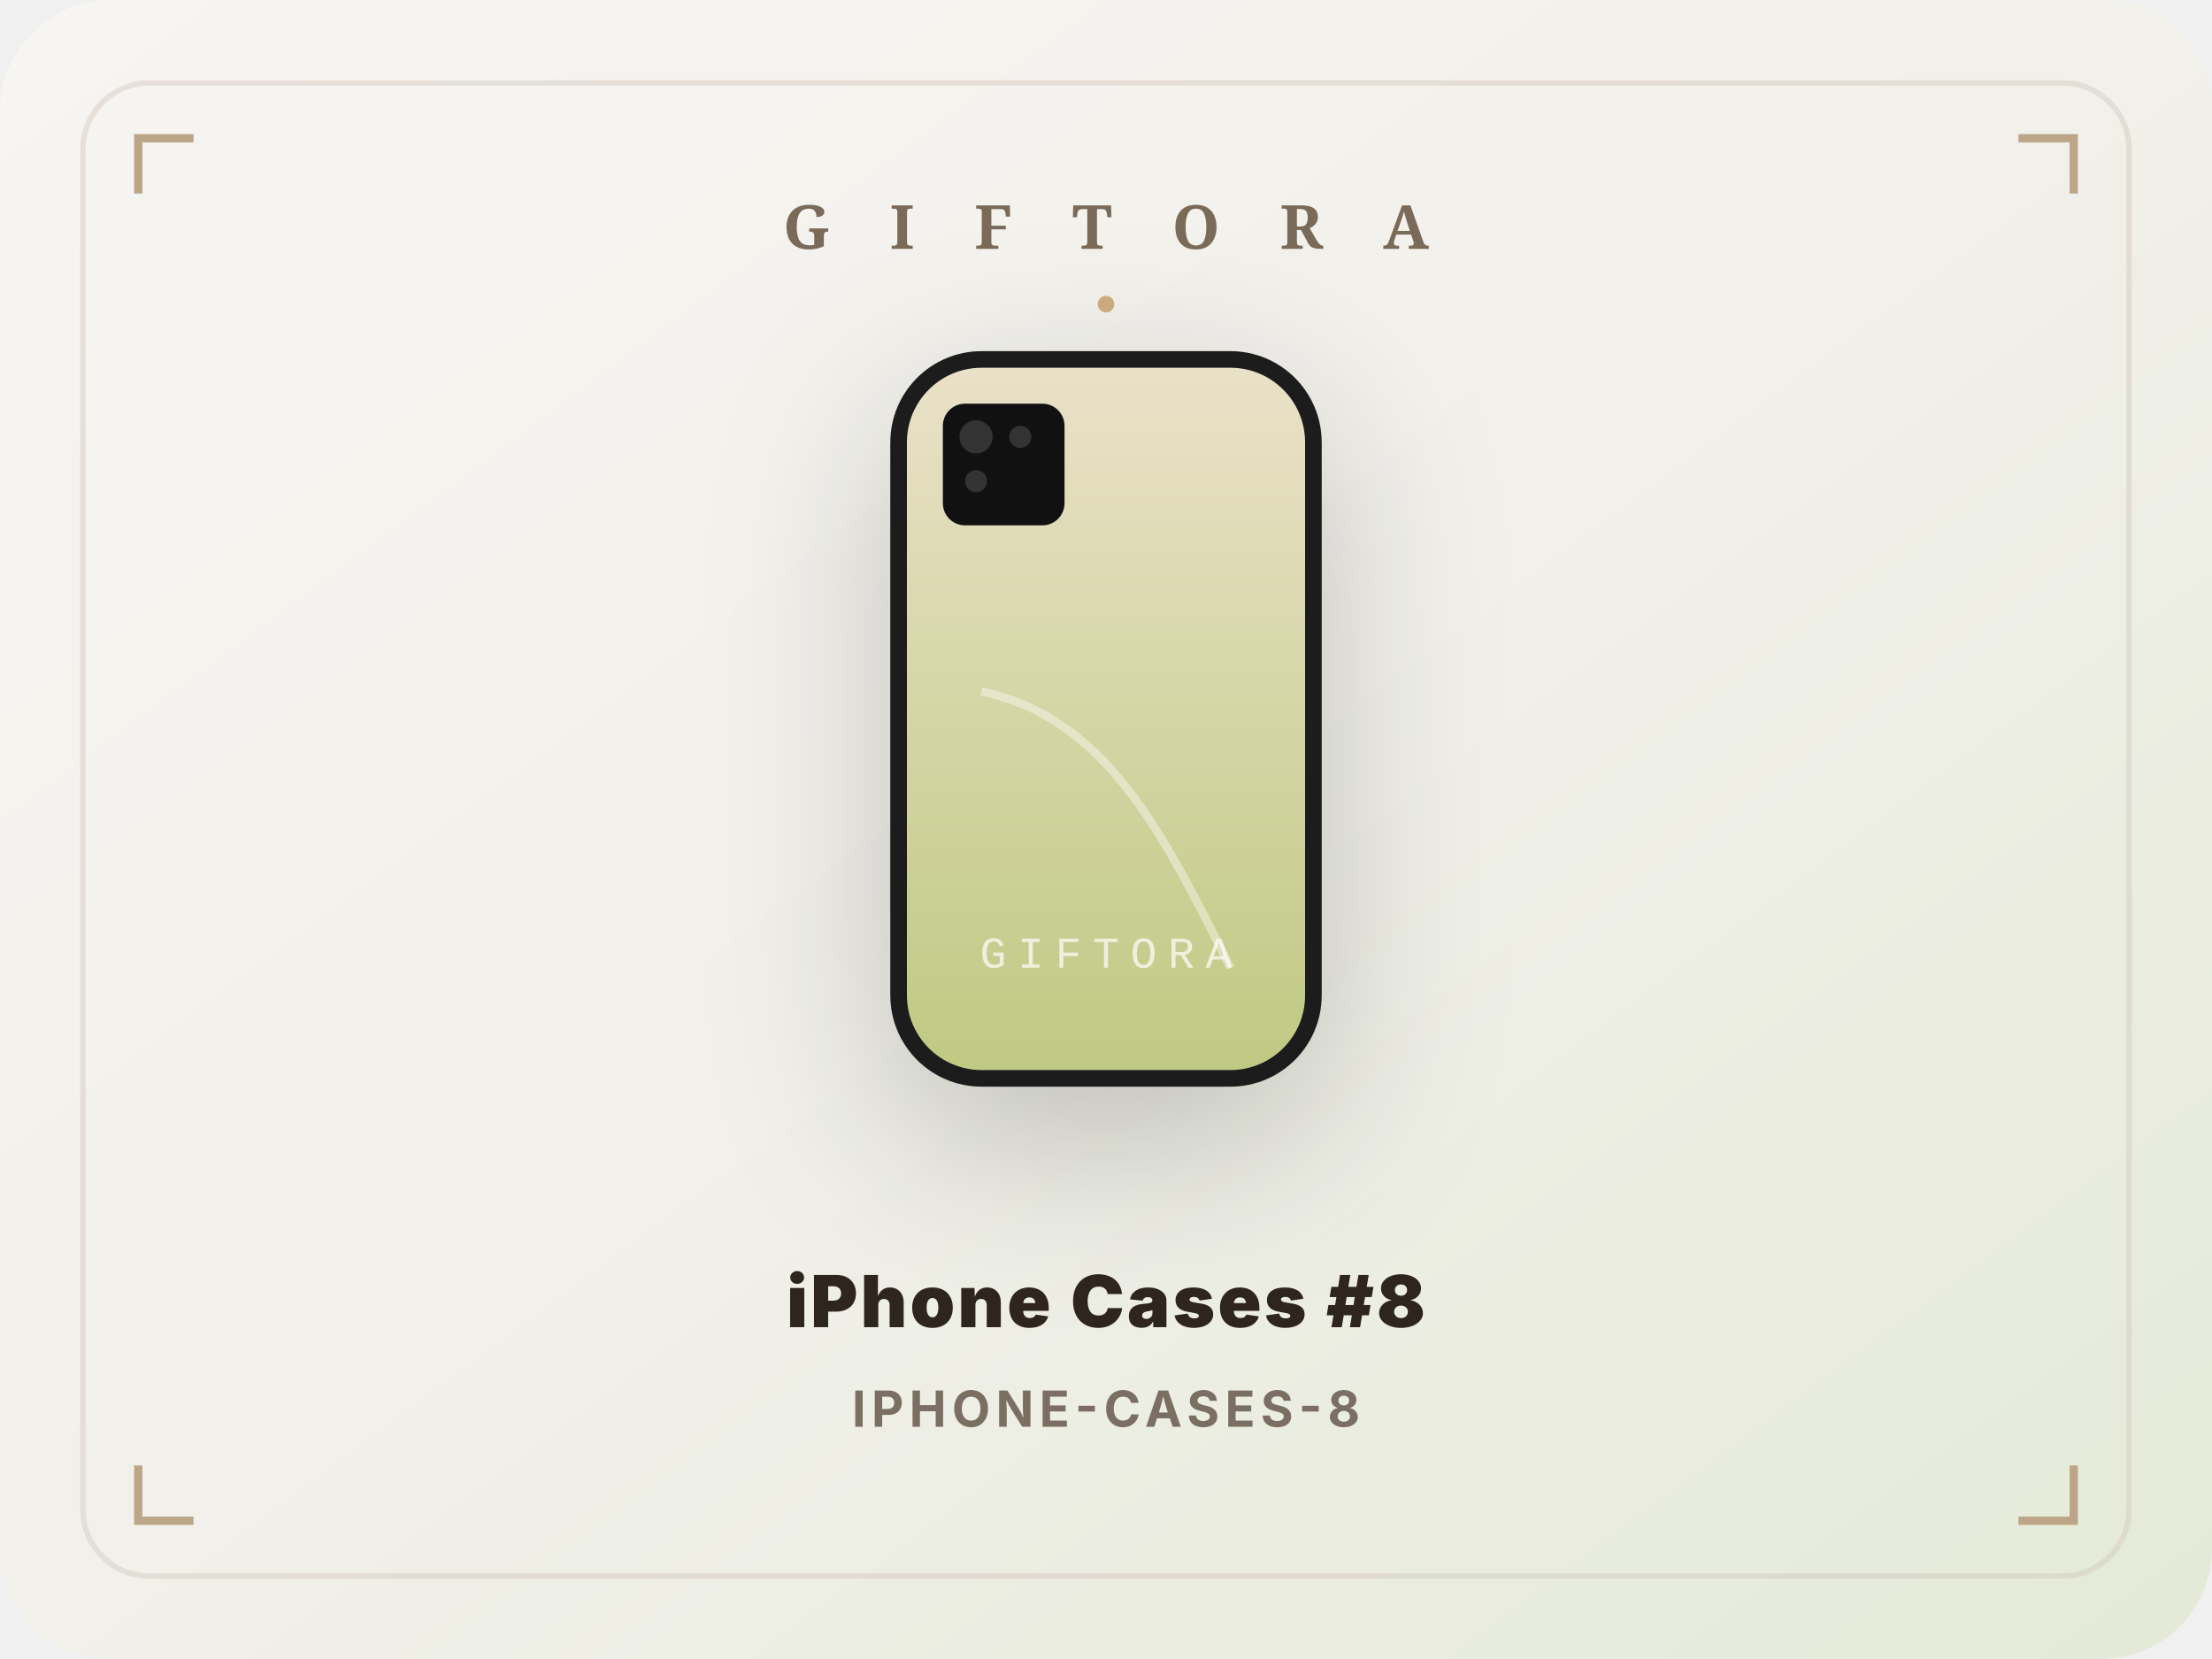
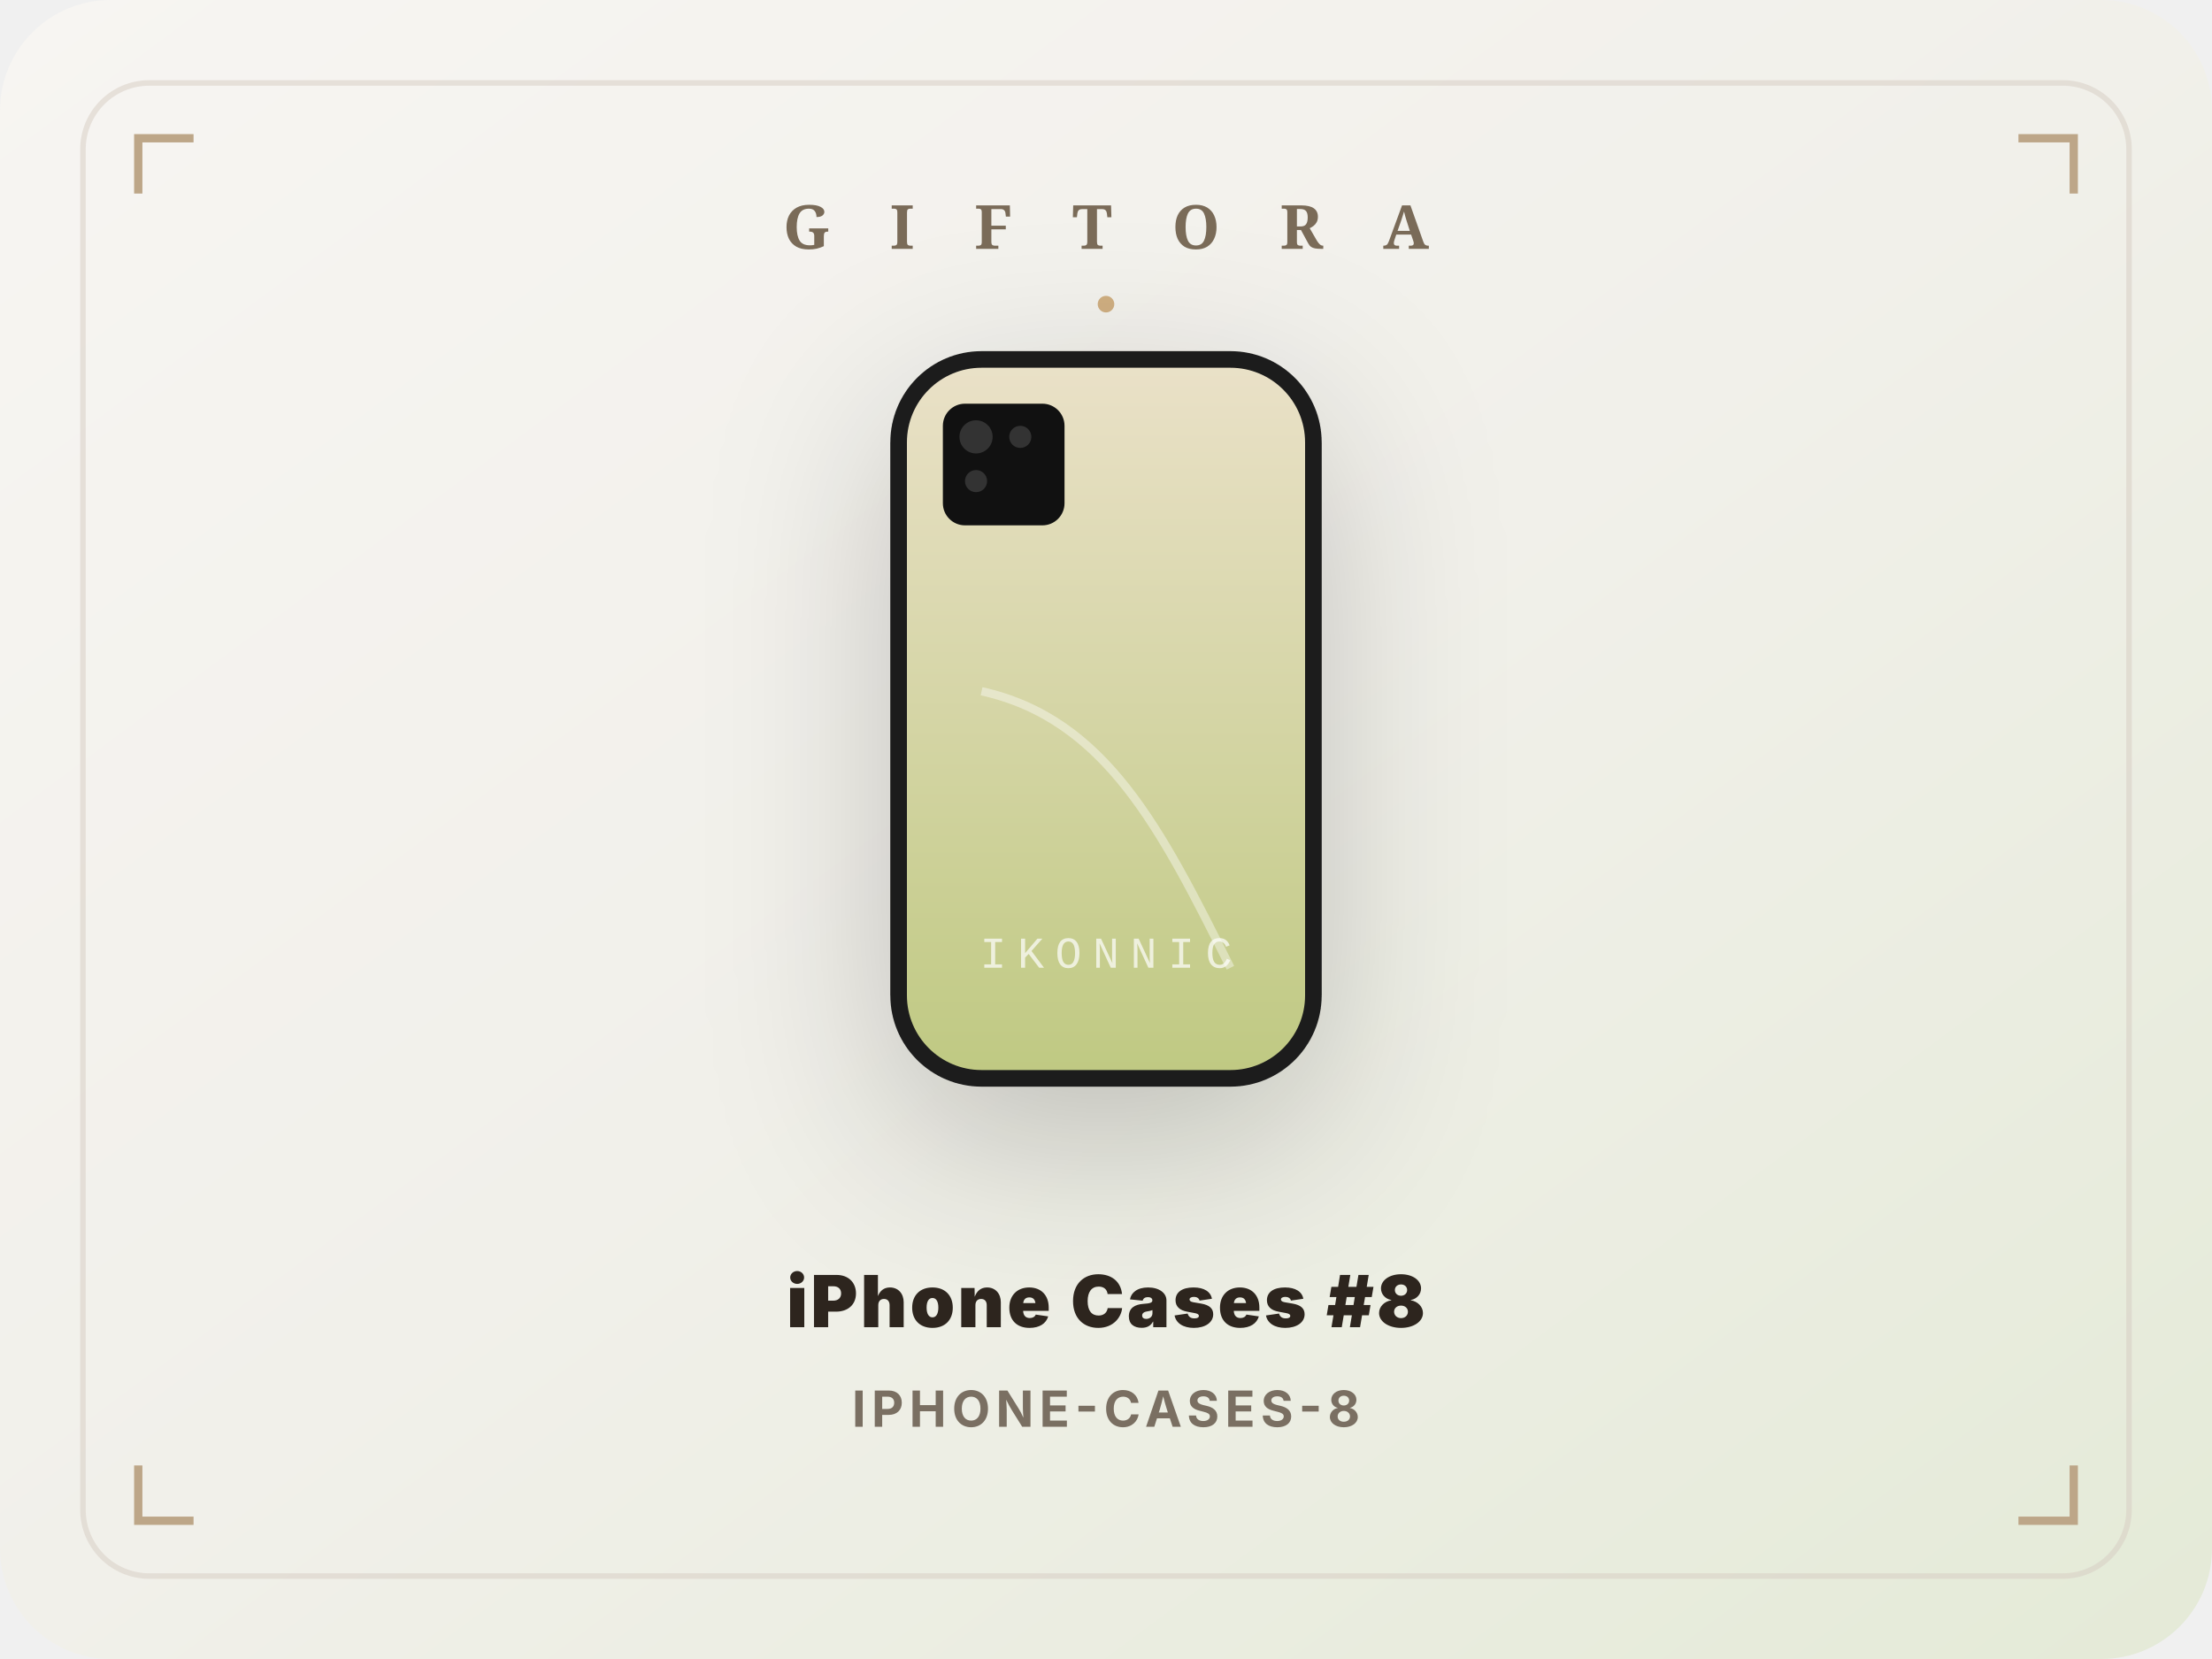
<svg xmlns="http://www.w3.org/2000/svg" viewBox="0 0 400 300" width="100%" height="100%">
  <defs>
    <linearGradient id="grad_iphone-cases_7" x1="0%" y1="0%" x2="100%" y2="100%">
      <stop offset="0%" stop-color="hsl(34, 25%, 96%)" />
      <stop offset="50%" stop-color="hsl(54, 20%, 93%)" />
      <stop offset="100%" stop-color="hsl(79, 30%, 88%)" />
    </linearGradient>
    <linearGradient id="mock_grad_iphone-cases_7" x1="0%" y1="0%" x2="0%" y2="100%">
      <stop offset="0%" stop-color="hsl(44, 45%, 85%)" />
      <stop offset="100%" stop-color="hsl(69, 40%, 65%)" />
    </linearGradient>
    <linearGradient id="stud_grad" x1="0%" y1="0%" x2="100%" y2="100%">
      <stop offset="0%" stop-color="#ffffff" />
      <stop offset="40%" stop-color="#d4af37" />
      <stop offset="100%" stop-color="#aa7c11" />
    </linearGradient>
  </defs>
  <rect width="400" height="300" rx="20" fill="url(#grad_iphone-cases_7)" />
  <rect x="15" y="15" width="370" height="270" rx="12" fill="none" stroke="hsl(34, 20%, 80%)" stroke-width="1" stroke-opacity="0.5" />
  <text x="200" y="45" font-family="'Georgia', serif" font-size="11" font-weight="900" fill="#7a6b58" text-anchor="middle" letter-spacing="4">G I F T O R A</text>
  <circle cx="200" cy="55" r="1.5" fill="#cfae81" />
  <rect x="162.5" y="65.0" width="75" height="130" rx="15" fill="url(#mock_grad_iphone-cases_7)" stroke="#1a1a1a" stroke-width="3" filter="drop-shadow(0px 10px 16px rgba(0,0,0,0.2))" />
  <rect x="170.5" y="73.0" width="22" height="22" rx="4" fill="#111111" />
  <circle cx="176.5" cy="79.0" r="3" fill="#333" />
  <circle cx="184.5" cy="79.0" r="2" fill="#333" />
  <circle cx="176.5" cy="87.0" r="2" fill="#333" />
  <path d="M 177.5 125.0 C 200 130 210 150 222.5 175.0" fill="none" stroke="#ffffff" stroke-width="1.5" stroke-opacity="0.4" />
-   <text x="200" y="175" font-family="'Courier New', monospace" font-size="8" fill="#ffffff" fill-opacity="0.7" text-anchor="middle" letter-spacing="2">GIFTORA</text>
+   <text x="200" y="175" font-family="'Courier New', monospace" font-size="8" fill="#ffffff" fill-opacity="0.7" text-anchor="middle" letter-spacing="2">IKONNIC</text>
  <text x="200" y="240" font-family="'Inter', sans-serif" font-size="13" font-weight="900" fill="#2d251e" text-anchor="middle" letter-spacing="0.5">iPhone Cases #8</text>
  <text x="200" y="258" font-family="'Inter', sans-serif" font-size="9" font-weight="bold" fill="#7a6f62" text-anchor="middle" letter-spacing="1">IPHONE-CASES-8</text>
  <path d="M 25 35 L 25 25 L 35 25" fill="none" stroke="#bda688" stroke-width="1.5" />
  <path d="M 375 35 L 375 25 L 365 25" fill="none" stroke="#bda688" stroke-width="1.5" />
  <path d="M 25 265 L 25 275 L 35 275" fill="none" stroke="#bda688" stroke-width="1.5" />
  <path d="M 375 265 L 375 275 L 365 275" fill="none" stroke="#bda688" stroke-width="1.5" />
</svg>
